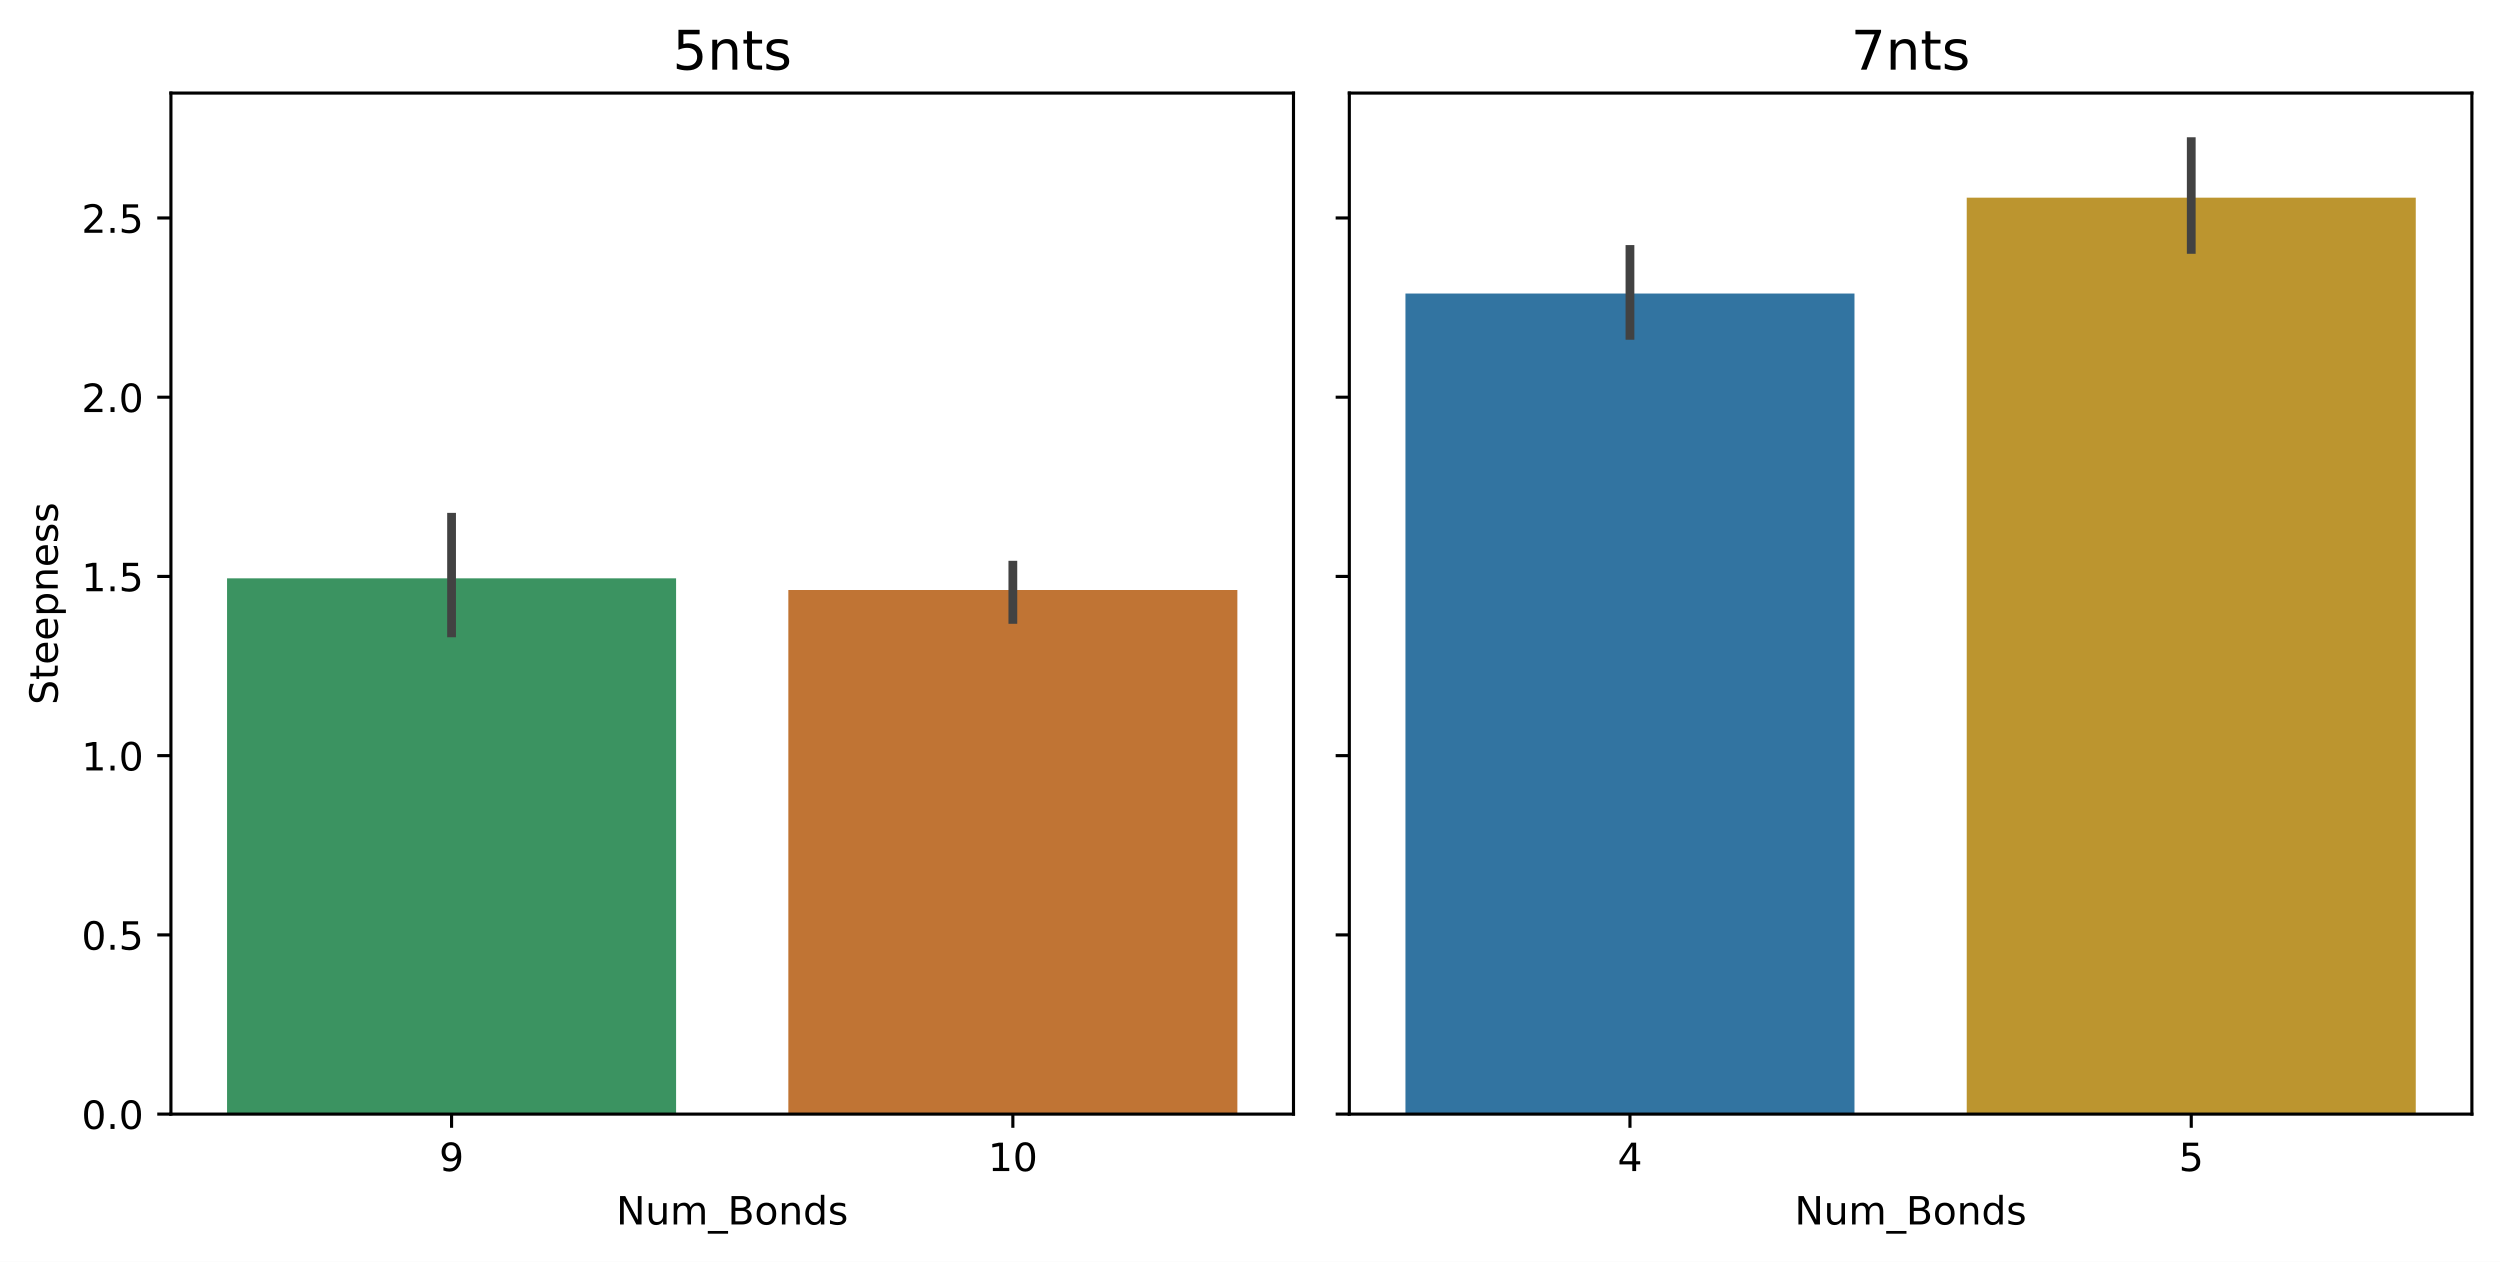
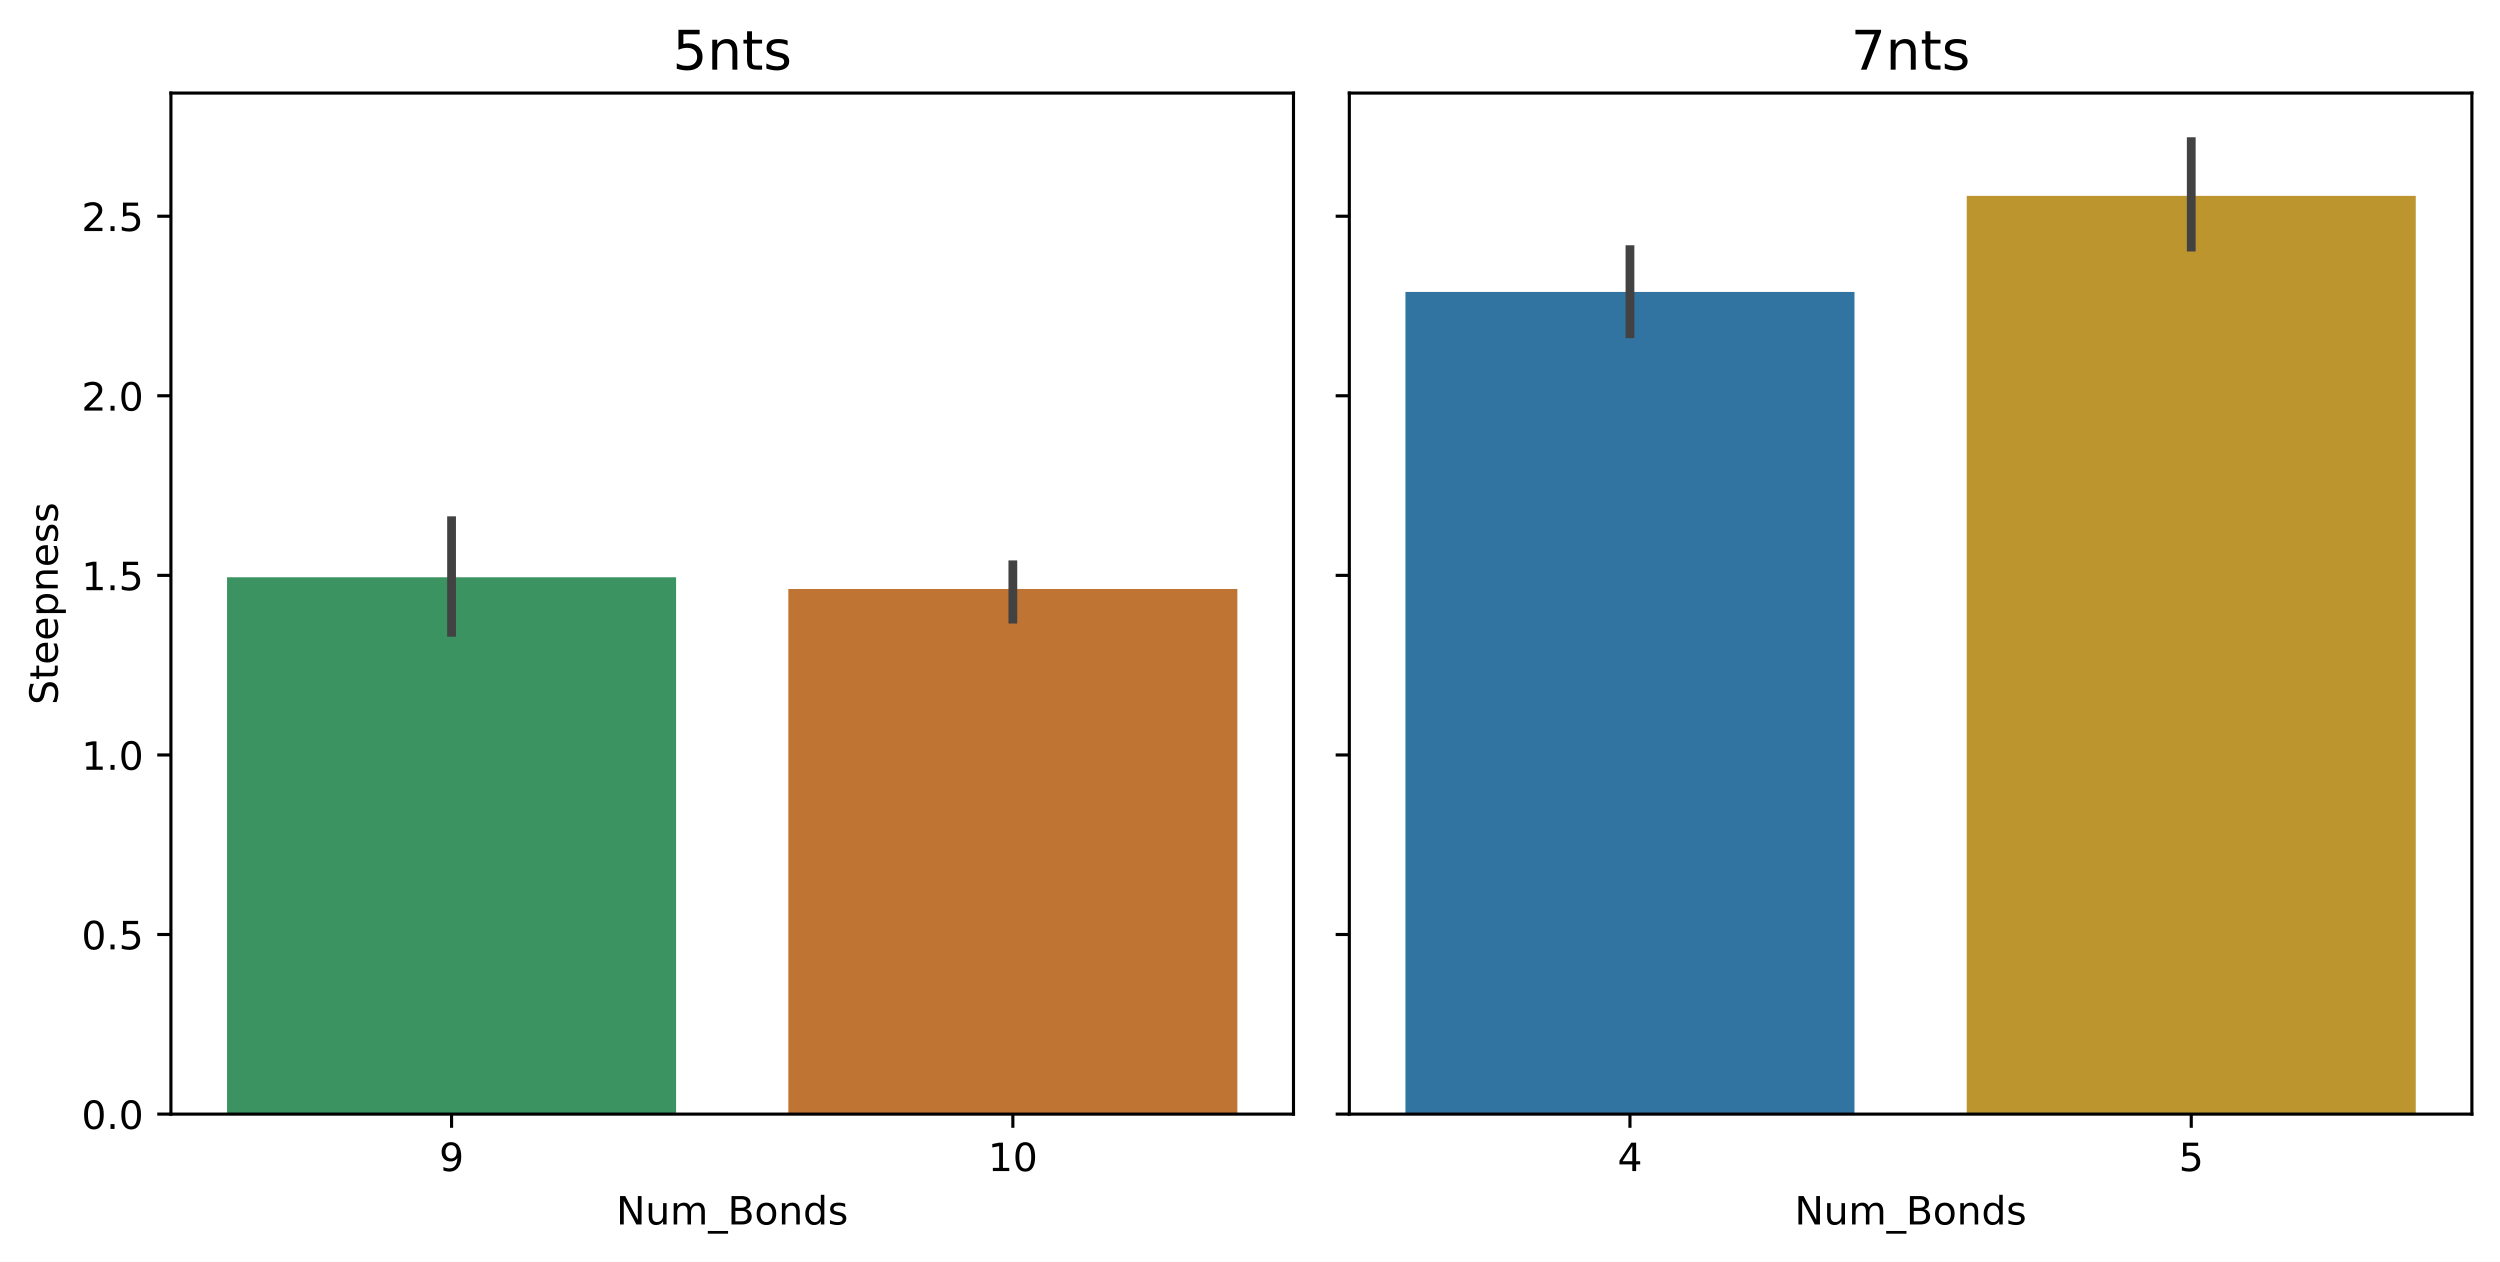
<svg xmlns="http://www.w3.org/2000/svg" xmlns:xlink="http://www.w3.org/1999/xlink" width="640.371pt" height="323.211pt" viewBox="0 0 640.371 323.211" version="1.1">
  <defs>
    <style type="text/css">*{stroke-linejoin: round; stroke-linecap: butt}</style>
  </defs>
  <g id="figure_1">
    <g id="patch_1">
      <path d="M 0 323.211  L 640.371 323.211  L 640.371 0  L 0 0  z " style="fill: #ffffff" />
    </g>
    <g id="axes_1">
      <g id="patch_2">
        <path d="M 43.781 285.377  L 331.326 285.377  L 331.326 23.838  L 43.781 23.838  z " style="fill: #ffffff" />
      </g>
      <g id="patch_3">
-         <path d="M 58.158 285.377  L 173.177 285.377  L 173.177 148.136  L 58.158 148.136  z " clip-path="url(#p6cd66cc792)" style="fill: #3b9361" />
+         <path d="M 58.158 285.377  L 173.177 285.377  L 173.177 147.867  L 58.158 147.867  z " clip-path="url(#p436b2de28d)" style="fill: #3b9361" />
      </g>
      <g id="patch_4">
-         <path d="M 201.931 285.377  L 316.949 285.377  L 316.949 151.135  L 201.931 151.135  z " clip-path="url(#p6cd66cc792)" style="fill: #c07434" />
+         <path d="M 201.931 285.377  L 316.949 285.377  L 316.949 150.872  L 201.931 150.872  z " clip-path="url(#p436b2de28d)" style="fill: #c07434" />
      </g>
      <g id="matplotlib.axis_1">
        <g id="xtick_1">
          <g id="line2d_1">
            <defs>
-               <path id="m8154f4a95f" d="M 0 0  L 0 3.5  " style="stroke: #000000; stroke-width: 0.8" />
+               <path id="m23aafb022c" d="M 0 0  L 0 3.5  " style="stroke: #000000; stroke-width: 0.8" />
            </defs>
            <g>
-               <use xlink:href="#m8154f4a95f" x="115.668" y="285.377" style="stroke: #000000; stroke-width: 0.8" />
+               <use xlink:href="#m23aafb022c" x="115.668" y="285.377" style="stroke: #000000; stroke-width: 0.8" />
            </g>
          </g>
          <g id="text_1">
            <g transform="translate(112.4862 299.975) scale(0.1 -0.1)">
              <defs>
                <path id="DejaVuSans-39" d="M 703 97  L 703 672  Q 941 559 1184 500  Q 1428 441 1663 441  Q 2288 441 2617 861  Q 2947 1281 2994 2138  Q 2813 1869 2534 1725  Q 2256 1581 1919 1581  Q 1219 1581 811 2004  Q 403 2428 403 3163  Q 403 3881 828 4315  Q 1253 4750 1959 4750  Q 2769 4750 3195 4129  Q 3622 3509 3622 2328  Q 3622 1225 3098 567  Q 2575 -91 1691 -91  Q 1453 -91 1209 -44  Q 966 3 703 97  z M 1959 2075  Q 2384 2075 2632 2365  Q 2881 2656 2881 3163  Q 2881 3666 2632 3958  Q 2384 4250 1959 4250  Q 1534 4250 1286 3958  Q 1038 3666 1038 3163  Q 1038 2656 1286 2365  Q 1534 2075 1959 2075  z " transform="scale(0.015625)" />
              </defs>
              <use xlink:href="#DejaVuSans-39" />
            </g>
          </g>
        </g>
        <g id="xtick_2">
          <g id="line2d_2">
            <g>
-               <use xlink:href="#m8154f4a95f" x="259.44" y="285.377" style="stroke: #000000; stroke-width: 0.8" />
+               <use xlink:href="#m23aafb022c" x="259.44" y="285.377" style="stroke: #000000; stroke-width: 0.8" />
            </g>
          </g>
          <g id="text_2">
            <g transform="translate(253.0775 299.975) scale(0.1 -0.1)">
              <defs>
                <path id="DejaVuSans-31" d="M 794 531  L 1825 531  L 1825 4091  L 703 3866  L 703 4441  L 1819 4666  L 2450 4666  L 2450 531  L 3481 531  L 3481 0  L 794 0  L 794 531  z " transform="scale(0.015625)" />
                <path id="DejaVuSans-30" d="M 2034 4250  Q 1547 4250 1301 3770  Q 1056 3291 1056 2328  Q 1056 1369 1301 889  Q 1547 409 2034 409  Q 2525 409 2770 889  Q 3016 1369 3016 2328  Q 3016 3291 2770 3770  Q 2525 4250 2034 4250  z M 2034 4750  Q 2819 4750 3233 4129  Q 3647 3509 3647 2328  Q 3647 1150 3233 529  Q 2819 -91 2034 -91  Q 1250 -91 836 529  Q 422 1150 422 2328  Q 422 3509 836 4129  Q 1250 4750 2034 4750  z " transform="scale(0.015625)" />
              </defs>
              <use xlink:href="#DejaVuSans-31" />
              <use xlink:href="#DejaVuSans-30" transform="translate(63.62305 0)" />
            </g>
          </g>
        </g>
        <g id="text_3">
          <g transform="translate(157.8366 313.6531) scale(0.1 -0.1)">
            <defs>
              <path id="DejaVuSans-4e" d="M 628 4666  L 1478 4666  L 3547 763  L 3547 4666  L 4159 4666  L 4159 0  L 3309 0  L 1241 3903  L 1241 0  L 628 0  L 628 4666  z " transform="scale(0.015625)" />
              <path id="DejaVuSans-75" d="M 544 1381  L 544 3500  L 1119 3500  L 1119 1403  Q 1119 906 1312 657  Q 1506 409 1894 409  Q 2359 409 2629 706  Q 2900 1003 2900 1516  L 2900 3500  L 3475 3500  L 3475 0  L 2900 0  L 2900 538  Q 2691 219 2414 64  Q 2138 -91 1772 -91  Q 1169 -91 856 284  Q 544 659 544 1381  z M 1991 3584  L 1991 3584  z " transform="scale(0.015625)" />
              <path id="DejaVuSans-6d" d="M 3328 2828  Q 3544 3216 3844 3400  Q 4144 3584 4550 3584  Q 5097 3584 5394 3201  Q 5691 2819 5691 2113  L 5691 0  L 5113 0  L 5113 2094  Q 5113 2597 4934 2840  Q 4756 3084 4391 3084  Q 3944 3084 3684 2787  Q 3425 2491 3425 1978  L 3425 0  L 2847 0  L 2847 2094  Q 2847 2600 2669 2842  Q 2491 3084 2119 3084  Q 1678 3084 1418 2786  Q 1159 2488 1159 1978  L 1159 0  L 581 0  L 581 3500  L 1159 3500  L 1159 2956  Q 1356 3278 1631 3431  Q 1906 3584 2284 3584  Q 2666 3584 2933 3390  Q 3200 3197 3328 2828  z " transform="scale(0.015625)" />
              <path id="DejaVuSans-5f" d="M 3263 -1063  L 3263 -1509  L -63 -1509  L -63 -1063  L 3263 -1063  z " transform="scale(0.015625)" />
              <path id="DejaVuSans-42" d="M 1259 2228  L 1259 519  L 2272 519  Q 2781 519 3026 730  Q 3272 941 3272 1375  Q 3272 1813 3026 2020  Q 2781 2228 2272 2228  L 1259 2228  z M 1259 4147  L 1259 2741  L 2194 2741  Q 2656 2741 2882 2914  Q 3109 3088 3109 3444  Q 3109 3797 2882 3972  Q 2656 4147 2194 4147  L 1259 4147  z M 628 4666  L 2241 4666  Q 2963 4666 3353 4366  Q 3744 4066 3744 3513  Q 3744 3084 3544 2831  Q 3344 2578 2956 2516  Q 3422 2416 3680 2098  Q 3938 1781 3938 1306  Q 3938 681 3513 340  Q 3088 0 2303 0  L 628 0  L 628 4666  z " transform="scale(0.015625)" />
              <path id="DejaVuSans-6f" d="M 1959 3097  Q 1497 3097 1228 2736  Q 959 2375 959 1747  Q 959 1119 1226 758  Q 1494 397 1959 397  Q 2419 397 2687 759  Q 2956 1122 2956 1747  Q 2956 2369 2687 2733  Q 2419 3097 1959 3097  z M 1959 3584  Q 2709 3584 3137 3096  Q 3566 2609 3566 1747  Q 3566 888 3137 398  Q 2709 -91 1959 -91  Q 1206 -91 779 398  Q 353 888 353 1747  Q 353 2609 779 3096  Q 1206 3584 1959 3584  z " transform="scale(0.015625)" />
              <path id="DejaVuSans-6e" d="M 3513 2113  L 3513 0  L 2938 0  L 2938 2094  Q 2938 2591 2744 2837  Q 2550 3084 2163 3084  Q 1697 3084 1428 2787  Q 1159 2491 1159 1978  L 1159 0  L 581 0  L 581 3500  L 1159 3500  L 1159 2956  Q 1366 3272 1645 3428  Q 1925 3584 2291 3584  Q 2894 3584 3203 3211  Q 3513 2838 3513 2113  z " transform="scale(0.015625)" />
              <path id="DejaVuSans-64" d="M 2906 2969  L 2906 4863  L 3481 4863  L 3481 0  L 2906 0  L 2906 525  Q 2725 213 2448 61  Q 2172 -91 1784 -91  Q 1150 -91 751 415  Q 353 922 353 1747  Q 353 2572 751 3078  Q 1150 3584 1784 3584  Q 2172 3584 2448 3432  Q 2725 3281 2906 2969  z M 947 1747  Q 947 1113 1208 752  Q 1469 391 1925 391  Q 2381 391 2643 752  Q 2906 1113 2906 1747  Q 2906 2381 2643 2742  Q 2381 3103 1925 3103  Q 1469 3103 1208 2742  Q 947 2381 947 1747  z " transform="scale(0.015625)" />
              <path id="DejaVuSans-73" d="M 2834 3397  L 2834 2853  Q 2591 2978 2328 3040  Q 2066 3103 1784 3103  Q 1356 3103 1142 2972  Q 928 2841 928 2578  Q 928 2378 1081 2264  Q 1234 2150 1697 2047  L 1894 2003  Q 2506 1872 2764 1633  Q 3022 1394 3022 966  Q 3022 478 2636 193  Q 2250 -91 1575 -91  Q 1294 -91 989 -36  Q 684 19 347 128  L 347 722  Q 666 556 975 473  Q 1284 391 1588 391  Q 1994 391 2212 530  Q 2431 669 2431 922  Q 2431 1156 2273 1281  Q 2116 1406 1581 1522  L 1381 1569  Q 847 1681 609 1914  Q 372 2147 372 2553  Q 372 3047 722 3315  Q 1072 3584 1716 3584  Q 2034 3584 2315 3537  Q 2597 3491 2834 3397  z " transform="scale(0.015625)" />
            </defs>
            <use xlink:href="#DejaVuSans-4e" />
            <use xlink:href="#DejaVuSans-75" transform="translate(74.80469 0)" />
            <use xlink:href="#DejaVuSans-6d" transform="translate(138.1836 0)" />
            <use xlink:href="#DejaVuSans-5f" transform="translate(235.5957 0)" />
            <use xlink:href="#DejaVuSans-42" transform="translate(285.5957 0)" />
            <use xlink:href="#DejaVuSans-6f" transform="translate(354.1992 0)" />
            <use xlink:href="#DejaVuSans-6e" transform="translate(415.3809 0)" />
            <use xlink:href="#DejaVuSans-64" transform="translate(478.7598 0)" />
            <use xlink:href="#DejaVuSans-73" transform="translate(542.2363 0)" />
          </g>
        </g>
      </g>
      <g id="matplotlib.axis_2">
        <g id="ytick_1">
          <g id="line2d_3">
            <defs>
-               <path id="m55422c7bb5" d="M 0 0  L -3.5 0  " style="stroke: #000000; stroke-width: 0.8" />
+               <path id="m515883b4f4" d="M 0 0  L -3.5 0  " style="stroke: #000000; stroke-width: 0.8" />
            </defs>
            <g>
-               <use xlink:href="#m55422c7bb5" x="43.781" y="285.377" style="stroke: #000000; stroke-width: 0.8" />
+               <use xlink:href="#m515883b4f4" x="43.781" y="285.377" style="stroke: #000000; stroke-width: 0.8" />
            </g>
          </g>
          <g id="text_4">
            <g transform="translate(20.87813 289.1758) scale(0.1 -0.1)">
              <defs>
                <path id="DejaVuSans-2e" d="M 684 794  L 1344 794  L 1344 0  L 684 0  L 684 794  z " transform="scale(0.015625)" />
              </defs>
              <use xlink:href="#DejaVuSans-30" />
              <use xlink:href="#DejaVuSans-2e" transform="translate(63.62305 0)" />
              <use xlink:href="#DejaVuSans-30" transform="translate(95.41016 0)" />
            </g>
          </g>
        </g>
        <g id="ytick_2">
          <g id="line2d_4">
            <g>
-               <use xlink:href="#m55422c7bb5" x="43.781" y="239.468" style="stroke: #000000; stroke-width: 0.8" />
+               <use xlink:href="#m515883b4f4" x="43.781" y="239.378" style="stroke: #000000; stroke-width: 0.8" />
            </g>
          </g>
          <g id="text_5">
-             <g transform="translate(20.87813 243.2673) scale(0.1 -0.1)">
+             <g transform="translate(20.87813 243.1772) scale(0.1 -0.1)">
              <defs>
                <path id="DejaVuSans-35" d="M 691 4666  L 3169 4666  L 3169 4134  L 1269 4134  L 1269 2991  Q 1406 3038 1543 3061  Q 1681 3084 1819 3084  Q 2600 3084 3056 2656  Q 3513 2228 3513 1497  Q 3513 744 3044 326  Q 2575 -91 1722 -91  Q 1428 -91 1123 -41  Q 819 9 494 109  L 494 744  Q 775 591 1075 516  Q 1375 441 1709 441  Q 2250 441 2565 725  Q 2881 1009 2881 1497  Q 2881 1984 2565 2268  Q 2250 2553 1709 2553  Q 1456 2553 1204 2497  Q 953 2441 691 2322  L 691 4666  z " transform="scale(0.015625)" />
              </defs>
              <use xlink:href="#DejaVuSans-30" />
              <use xlink:href="#DejaVuSans-2e" transform="translate(63.62305 0)" />
              <use xlink:href="#DejaVuSans-35" transform="translate(95.41016 0)" />
            </g>
          </g>
        </g>
        <g id="ytick_3">
          <g id="line2d_5">
            <g>
-               <use xlink:href="#m55422c7bb5" x="43.781" y="193.56" style="stroke: #000000; stroke-width: 0.8" />
+               <use xlink:href="#m515883b4f4" x="43.781" y="193.379" style="stroke: #000000; stroke-width: 0.8" />
            </g>
          </g>
          <g id="text_6">
-             <g transform="translate(20.87813 197.3588) scale(0.1 -0.1)">
+             <g transform="translate(20.87813 197.1786) scale(0.1 -0.1)">
              <use xlink:href="#DejaVuSans-31" />
              <use xlink:href="#DejaVuSans-2e" transform="translate(63.62305 0)" />
              <use xlink:href="#DejaVuSans-30" transform="translate(95.41016 0)" />
            </g>
          </g>
        </g>
        <g id="ytick_4">
          <g id="line2d_6">
            <g>
-               <use xlink:href="#m55422c7bb5" x="43.781" y="147.651" style="stroke: #000000; stroke-width: 0.8" />
+               <use xlink:href="#m515883b4f4" x="43.781" y="147.381" style="stroke: #000000; stroke-width: 0.8" />
            </g>
          </g>
          <g id="text_7">
-             <g transform="translate(20.87813 151.4503) scale(0.1 -0.1)">
+             <g transform="translate(20.87813 151.1801) scale(0.1 -0.1)">
              <use xlink:href="#DejaVuSans-31" />
              <use xlink:href="#DejaVuSans-2e" transform="translate(63.62305 0)" />
              <use xlink:href="#DejaVuSans-35" transform="translate(95.41016 0)" />
            </g>
          </g>
        </g>
        <g id="ytick_5">
          <g id="line2d_7">
            <g>
-               <use xlink:href="#m55422c7bb5" x="43.781" y="101.743" style="stroke: #000000; stroke-width: 0.8" />
+               <use xlink:href="#m515883b4f4" x="43.781" y="101.382" style="stroke: #000000; stroke-width: 0.8" />
            </g>
          </g>
          <g id="text_8">
-             <g transform="translate(20.87813 105.5418) scale(0.1 -0.1)">
+             <g transform="translate(20.87813 105.1815) scale(0.1 -0.1)">
              <defs>
                <path id="DejaVuSans-32" d="M 1228 531  L 3431 531  L 3431 0  L 469 0  L 469 531  Q 828 903 1448 1529  Q 2069 2156 2228 2338  Q 2531 2678 2651 2914  Q 2772 3150 2772 3378  Q 2772 3750 2511 3984  Q 2250 4219 1831 4219  Q 1534 4219 1204 4116  Q 875 4013 500 3803  L 500 4441  Q 881 4594 1212 4672  Q 1544 4750 1819 4750  Q 2544 4750 2975 4387  Q 3406 4025 3406 3419  Q 3406 3131 3298 2873  Q 3191 2616 2906 2266  Q 2828 2175 2409 1742  Q 1991 1309 1228 531  z " transform="scale(0.015625)" />
              </defs>
              <use xlink:href="#DejaVuSans-32" />
              <use xlink:href="#DejaVuSans-2e" transform="translate(63.62305 0)" />
              <use xlink:href="#DejaVuSans-30" transform="translate(95.41016 0)" />
            </g>
          </g>
        </g>
        <g id="ytick_6">
          <g id="line2d_8">
            <g>
-               <use xlink:href="#m55422c7bb5" x="43.781" y="55.834" style="stroke: #000000; stroke-width: 0.8" />
+               <use xlink:href="#m515883b4f4" x="43.781" y="55.384" style="stroke: #000000; stroke-width: 0.8" />
            </g>
          </g>
          <g id="text_9">
-             <g transform="translate(20.87813 59.63329) scale(0.1 -0.1)">
+             <g transform="translate(20.87813 59.18295) scale(0.1 -0.1)">
              <use xlink:href="#DejaVuSans-32" />
              <use xlink:href="#DejaVuSans-2e" transform="translate(63.62305 0)" />
              <use xlink:href="#DejaVuSans-35" transform="translate(95.41016 0)" />
            </g>
          </g>
        </g>
        <g id="text_10">
          <g transform="translate(14.79844 180.5236) rotate(-90) scale(0.1 -0.1)">
            <defs>
              <path id="DejaVuSans-53" d="M 3425 4513  L 3425 3897  Q 3066 4069 2747 4153  Q 2428 4238 2131 4238  Q 1616 4238 1336 4038  Q 1056 3838 1056 3469  Q 1056 3159 1242 3001  Q 1428 2844 1947 2747  L 2328 2669  Q 3034 2534 3370 2195  Q 3706 1856 3706 1288  Q 3706 609 3251 259  Q 2797 -91 1919 -91  Q 1588 -91 1214 -16  Q 841 59 441 206  L 441 856  Q 825 641 1194 531  Q 1563 422 1919 422  Q 2459 422 2753 634  Q 3047 847 3047 1241  Q 3047 1584 2836 1778  Q 2625 1972 2144 2069  L 1759 2144  Q 1053 2284 737 2584  Q 422 2884 422 3419  Q 422 4038 858 4394  Q 1294 4750 2059 4750  Q 2388 4750 2728 4690  Q 3069 4631 3425 4513  z " transform="scale(0.015625)" />
              <path id="DejaVuSans-74" d="M 1172 4494  L 1172 3500  L 2356 3500  L 2356 3053  L 1172 3053  L 1172 1153  Q 1172 725 1289 603  Q 1406 481 1766 481  L 2356 481  L 2356 0  L 1766 0  Q 1100 0 847 248  Q 594 497 594 1153  L 594 3053  L 172 3053  L 172 3500  L 594 3500  L 594 4494  L 1172 4494  z " transform="scale(0.015625)" />
              <path id="DejaVuSans-65" d="M 3597 1894  L 3597 1613  L 953 1613  Q 991 1019 1311 708  Q 1631 397 2203 397  Q 2534 397 2845 478  Q 3156 559 3463 722  L 3463 178  Q 3153 47 2828 -22  Q 2503 -91 2169 -91  Q 1331 -91 842 396  Q 353 884 353 1716  Q 353 2575 817 3079  Q 1281 3584 2069 3584  Q 2775 3584 3186 3129  Q 3597 2675 3597 1894  z M 3022 2063  Q 3016 2534 2758 2815  Q 2500 3097 2075 3097  Q 1594 3097 1305 2825  Q 1016 2553 972 2059  L 3022 2063  z " transform="scale(0.015625)" />
              <path id="DejaVuSans-70" d="M 1159 525  L 1159 -1331  L 581 -1331  L 581 3500  L 1159 3500  L 1159 2969  Q 1341 3281 1617 3432  Q 1894 3584 2278 3584  Q 2916 3584 3314 3078  Q 3713 2572 3713 1747  Q 3713 922 3314 415  Q 2916 -91 2278 -91  Q 1894 -91 1617 61  Q 1341 213 1159 525  z M 3116 1747  Q 3116 2381 2855 2742  Q 2594 3103 2138 3103  Q 1681 3103 1420 2742  Q 1159 2381 1159 1747  Q 1159 1113 1420 752  Q 1681 391 2138 391  Q 2594 391 2855 752  Q 3116 1113 3116 1747  z " transform="scale(0.015625)" />
            </defs>
            <use xlink:href="#DejaVuSans-53" />
            <use xlink:href="#DejaVuSans-74" transform="translate(63.47656 0)" />
            <use xlink:href="#DejaVuSans-65" transform="translate(102.6855 0)" />
            <use xlink:href="#DejaVuSans-65" transform="translate(164.209 0)" />
            <use xlink:href="#DejaVuSans-70" transform="translate(225.7324 0)" />
            <use xlink:href="#DejaVuSans-6e" transform="translate(289.209 0)" />
            <use xlink:href="#DejaVuSans-65" transform="translate(352.5879 0)" />
            <use xlink:href="#DejaVuSans-73" transform="translate(414.1113 0)" />
            <use xlink:href="#DejaVuSans-73" transform="translate(466.2109 0)" />
          </g>
        </g>
      </g>
      <g id="line2d_9">
-         <path d="M 115.668 162.116  L 115.668 132.502  " clip-path="url(#p6cd66cc792)" style="fill: none; stroke: #424242; stroke-width: 2.25; stroke-linecap: square" />
+         <path d="M 115.668 161.97  L 115.668 133.381  " clip-path="url(#p436b2de28d)" style="fill: none; stroke: #424242; stroke-width: 2.25; stroke-linecap: square" />
      </g>
      <g id="line2d_10">
-         <path d="M 259.44 158.666  L 259.44 144.781  " clip-path="url(#p6cd66cc792)" style="fill: none; stroke: #424242; stroke-width: 2.25; stroke-linecap: square" />
+         <path d="M 259.44 158.593  L 259.44 144.669  " clip-path="url(#p436b2de28d)" style="fill: none; stroke: #424242; stroke-width: 2.25; stroke-linecap: square" />
      </g>
      <g id="patch_5">
        <path d="M 43.781 285.377  L 43.781 23.838  " style="fill: none; stroke: #000000; stroke-width: 0.8; stroke-linejoin: miter; stroke-linecap: square" />
      </g>
      <g id="patch_6">
        <path d="M 331.326 285.377  L 331.326 23.838  " style="fill: none; stroke: #000000; stroke-width: 0.8; stroke-linejoin: miter; stroke-linecap: square" />
      </g>
      <g id="patch_7">
        <path d="M 43.781 285.377  L 331.326 285.377  " style="fill: none; stroke: #000000; stroke-width: 0.8; stroke-linejoin: miter; stroke-linecap: square" />
      </g>
      <g id="patch_8">
        <path d="M 43.781 23.838  L 331.326 23.838  " style="fill: none; stroke: #000000; stroke-width: 0.8; stroke-linejoin: miter; stroke-linecap: square" />
      </g>
      <g id="text_11">
        <g transform="translate(172.273 17.83781) scale(0.14 -0.14)">
          <use xlink:href="#DejaVuSans-35" />
          <use xlink:href="#DejaVuSans-6e" transform="translate(63.62305 0)" />
          <use xlink:href="#DejaVuSans-74" transform="translate(127.002 0)" />
          <use xlink:href="#DejaVuSans-73" transform="translate(166.2109 0)" />
        </g>
      </g>
    </g>
    <g id="axes_2">
      <g id="patch_9">
        <path d="M 345.626 285.377  L 633.171 285.377  L 633.171 23.838  L 345.626 23.838  z " style="fill: #ffffff" />
      </g>
      <g id="patch_10">
-         <path d="M 360.003 285.377  L 475.022 285.377  L 475.022 75.184  L 360.003 75.184  z " clip-path="url(#pb9acb7ce12)" style="fill: #3274a1" />
+         <path d="M 360.003 285.377  L 475.022 285.377  L 475.022 74.772  L 360.003 74.772  z " clip-path="url(#p3e27d014de)" style="fill: #3274a1" />
      </g>
      <g id="patch_11">
-         <path d="M 503.776 285.377  L 618.794 285.377  L 618.794 50.626  L 503.776 50.626  z " clip-path="url(#pb9acb7ce12)" style="fill: #bc952f" />
+         <path d="M 503.776 285.377  L 618.794 285.377  L 618.794 50.165  L 503.776 50.165  z " clip-path="url(#p3e27d014de)" style="fill: #bc952f" />
      </g>
      <g id="matplotlib.axis_3">
        <g id="xtick_3">
          <g id="line2d_11">
            <g>
-               <use xlink:href="#m8154f4a95f" x="417.512" y="285.377" style="stroke: #000000; stroke-width: 0.8" />
+               <use xlink:href="#m23aafb022c" x="417.512" y="285.377" style="stroke: #000000; stroke-width: 0.8" />
            </g>
          </g>
          <g id="text_12">
            <g transform="translate(414.3313 299.975) scale(0.1 -0.1)">
              <defs>
                <path id="DejaVuSans-34" d="M 2419 4116  L 825 1625  L 2419 1625  L 2419 4116  z M 2253 4666  L 3047 4666  L 3047 1625  L 3713 1625  L 3713 1100  L 3047 1100  L 3047 0  L 2419 0  L 2419 1100  L 313 1100  L 313 1709  L 2253 4666  z " transform="scale(0.015625)" />
              </defs>
              <use xlink:href="#DejaVuSans-34" />
            </g>
          </g>
        </g>
        <g id="xtick_4">
          <g id="line2d_12">
            <g>
-               <use xlink:href="#m8154f4a95f" x="561.285" y="285.377" style="stroke: #000000; stroke-width: 0.8" />
+               <use xlink:href="#m23aafb022c" x="561.285" y="285.377" style="stroke: #000000; stroke-width: 0.8" />
            </g>
          </g>
          <g id="text_13">
            <g transform="translate(558.1037 299.975) scale(0.1 -0.1)">
              <use xlink:href="#DejaVuSans-35" />
            </g>
          </g>
        </g>
        <g id="text_14">
          <g transform="translate(459.6816 313.6531) scale(0.1 -0.1)">
            <use xlink:href="#DejaVuSans-4e" />
            <use xlink:href="#DejaVuSans-75" transform="translate(74.80469 0)" />
            <use xlink:href="#DejaVuSans-6d" transform="translate(138.1836 0)" />
            <use xlink:href="#DejaVuSans-5f" transform="translate(235.5957 0)" />
            <use xlink:href="#DejaVuSans-42" transform="translate(285.5957 0)" />
            <use xlink:href="#DejaVuSans-6f" transform="translate(354.1992 0)" />
            <use xlink:href="#DejaVuSans-6e" transform="translate(415.3809 0)" />
            <use xlink:href="#DejaVuSans-64" transform="translate(478.7598 0)" />
            <use xlink:href="#DejaVuSans-73" transform="translate(542.2363 0)" />
          </g>
        </g>
      </g>
      <g id="matplotlib.axis_4">
        <g id="ytick_7">
          <g id="line2d_13">
            <g>
-               <use xlink:href="#m55422c7bb5" x="345.626" y="285.377" style="stroke: #000000; stroke-width: 0.8" />
+               <use xlink:href="#m515883b4f4" x="345.626" y="285.377" style="stroke: #000000; stroke-width: 0.8" />
            </g>
          </g>
        </g>
        <g id="ytick_8">
          <g id="line2d_14">
            <g>
-               <use xlink:href="#m55422c7bb5" x="345.626" y="239.468" style="stroke: #000000; stroke-width: 0.8" />
+               <use xlink:href="#m515883b4f4" x="345.626" y="239.378" style="stroke: #000000; stroke-width: 0.8" />
            </g>
          </g>
        </g>
        <g id="ytick_9">
          <g id="line2d_15">
            <g>
-               <use xlink:href="#m55422c7bb5" x="345.626" y="193.56" style="stroke: #000000; stroke-width: 0.8" />
+               <use xlink:href="#m515883b4f4" x="345.626" y="193.379" style="stroke: #000000; stroke-width: 0.8" />
            </g>
          </g>
        </g>
        <g id="ytick_10">
          <g id="line2d_16">
            <g>
-               <use xlink:href="#m55422c7bb5" x="345.626" y="147.651" style="stroke: #000000; stroke-width: 0.8" />
+               <use xlink:href="#m515883b4f4" x="345.626" y="147.381" style="stroke: #000000; stroke-width: 0.8" />
            </g>
          </g>
        </g>
        <g id="ytick_11">
          <g id="line2d_17">
            <g>
-               <use xlink:href="#m55422c7bb5" x="345.626" y="101.743" style="stroke: #000000; stroke-width: 0.8" />
+               <use xlink:href="#m515883b4f4" x="345.626" y="101.382" style="stroke: #000000; stroke-width: 0.8" />
            </g>
          </g>
        </g>
        <g id="ytick_12">
          <g id="line2d_18">
            <g>
-               <use xlink:href="#m55422c7bb5" x="345.626" y="55.834" style="stroke: #000000; stroke-width: 0.8" />
+               <use xlink:href="#m515883b4f4" x="345.626" y="55.384" style="stroke: #000000; stroke-width: 0.8" />
            </g>
          </g>
        </g>
      </g>
      <g id="line2d_19">
-         <path d="M 417.512 85.899  L 417.512 63.894  " clip-path="url(#pb9acb7ce12)" style="fill: none; stroke: #424242; stroke-width: 2.25; stroke-linecap: square" />
+         <path d="M 417.512 85.483  L 417.512 63.944  " clip-path="url(#p3e27d014de)" style="fill: none; stroke: #424242; stroke-width: 2.25; stroke-linecap: square" />
      </g>
      <g id="line2d_20">
-         <path d="M 561.285 63.882  L 561.285 36.292  " clip-path="url(#pb9acb7ce12)" style="fill: none; stroke: #424242; stroke-width: 2.25; stroke-linecap: square" />
+         <path d="M 561.285 63.292  L 561.285 36.292  " clip-path="url(#p3e27d014de)" style="fill: none; stroke: #424242; stroke-width: 2.25; stroke-linecap: square" />
      </g>
      <g id="patch_12">
        <path d="M 345.626 285.377  L 345.626 23.838  " style="fill: none; stroke: #000000; stroke-width: 0.8; stroke-linejoin: miter; stroke-linecap: square" />
      </g>
      <g id="patch_13">
        <path d="M 633.171 285.377  L 633.171 23.838  " style="fill: none; stroke: #000000; stroke-width: 0.8; stroke-linejoin: miter; stroke-linecap: square" />
      </g>
      <g id="patch_14">
        <path d="M 345.626 285.377  L 633.171 285.377  " style="fill: none; stroke: #000000; stroke-width: 0.8; stroke-linejoin: miter; stroke-linecap: square" />
      </g>
      <g id="patch_15">
        <path d="M 345.626 23.838  L 633.171 23.838  " style="fill: none; stroke: #000000; stroke-width: 0.8; stroke-linejoin: miter; stroke-linecap: square" />
      </g>
      <g id="text_15">
        <g transform="translate(474.118 17.83781) scale(0.14 -0.14)">
          <defs>
            <path id="DejaVuSans-37" d="M 525 4666  L 3525 4666  L 3525 4397  L 1831 0  L 1172 0  L 2766 4134  L 525 4134  L 525 4666  z " transform="scale(0.015625)" />
          </defs>
          <use xlink:href="#DejaVuSans-37" />
          <use xlink:href="#DejaVuSans-6e" transform="translate(63.62305 0)" />
          <use xlink:href="#DejaVuSans-74" transform="translate(127.002 0)" />
          <use xlink:href="#DejaVuSans-73" transform="translate(166.2109 0)" />
        </g>
      </g>
    </g>
  </g>
  <defs>
-     <clipPath id="p6cd66cc792">
+     <clipPath id="p436b2de28d">
      <rect x="43.781" y="23.838" width="287.545" height="261.539" />
    </clipPath>
-     <clipPath id="pb9acb7ce12">
+     <clipPath id="p3e27d014de">
      <rect x="345.626" y="23.838" width="287.545" height="261.539" />
    </clipPath>
  </defs>
</svg>
